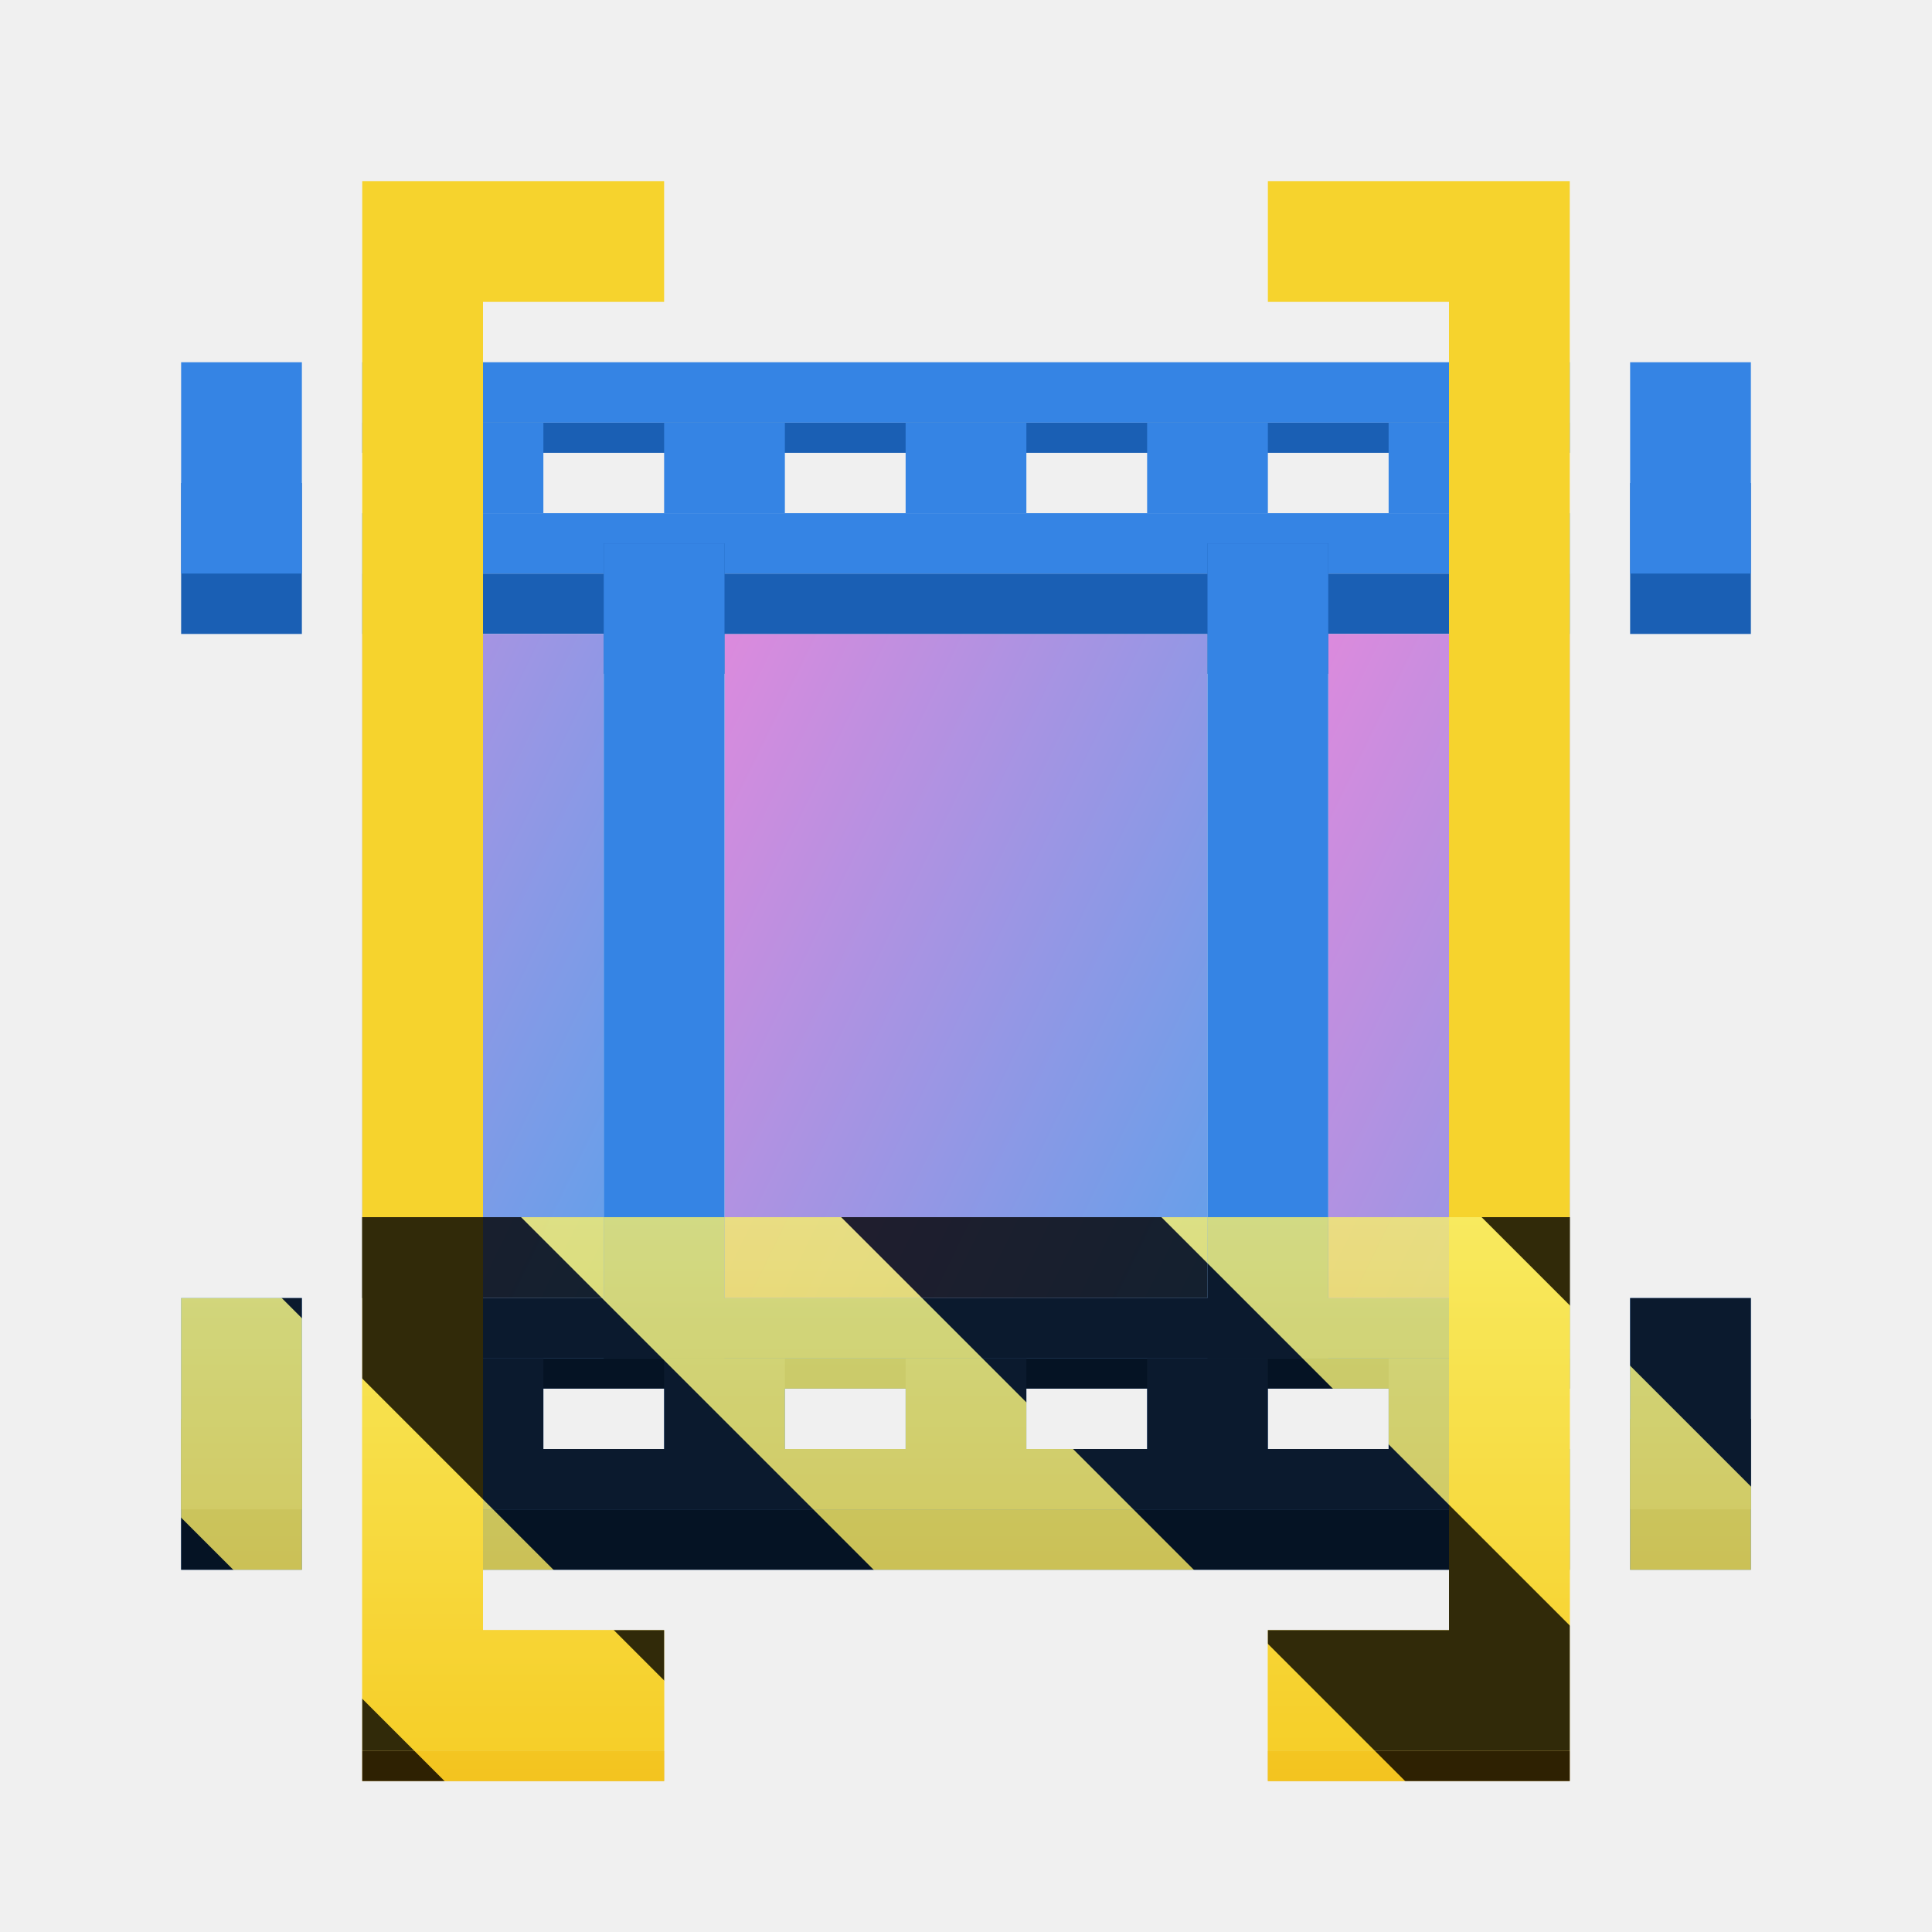
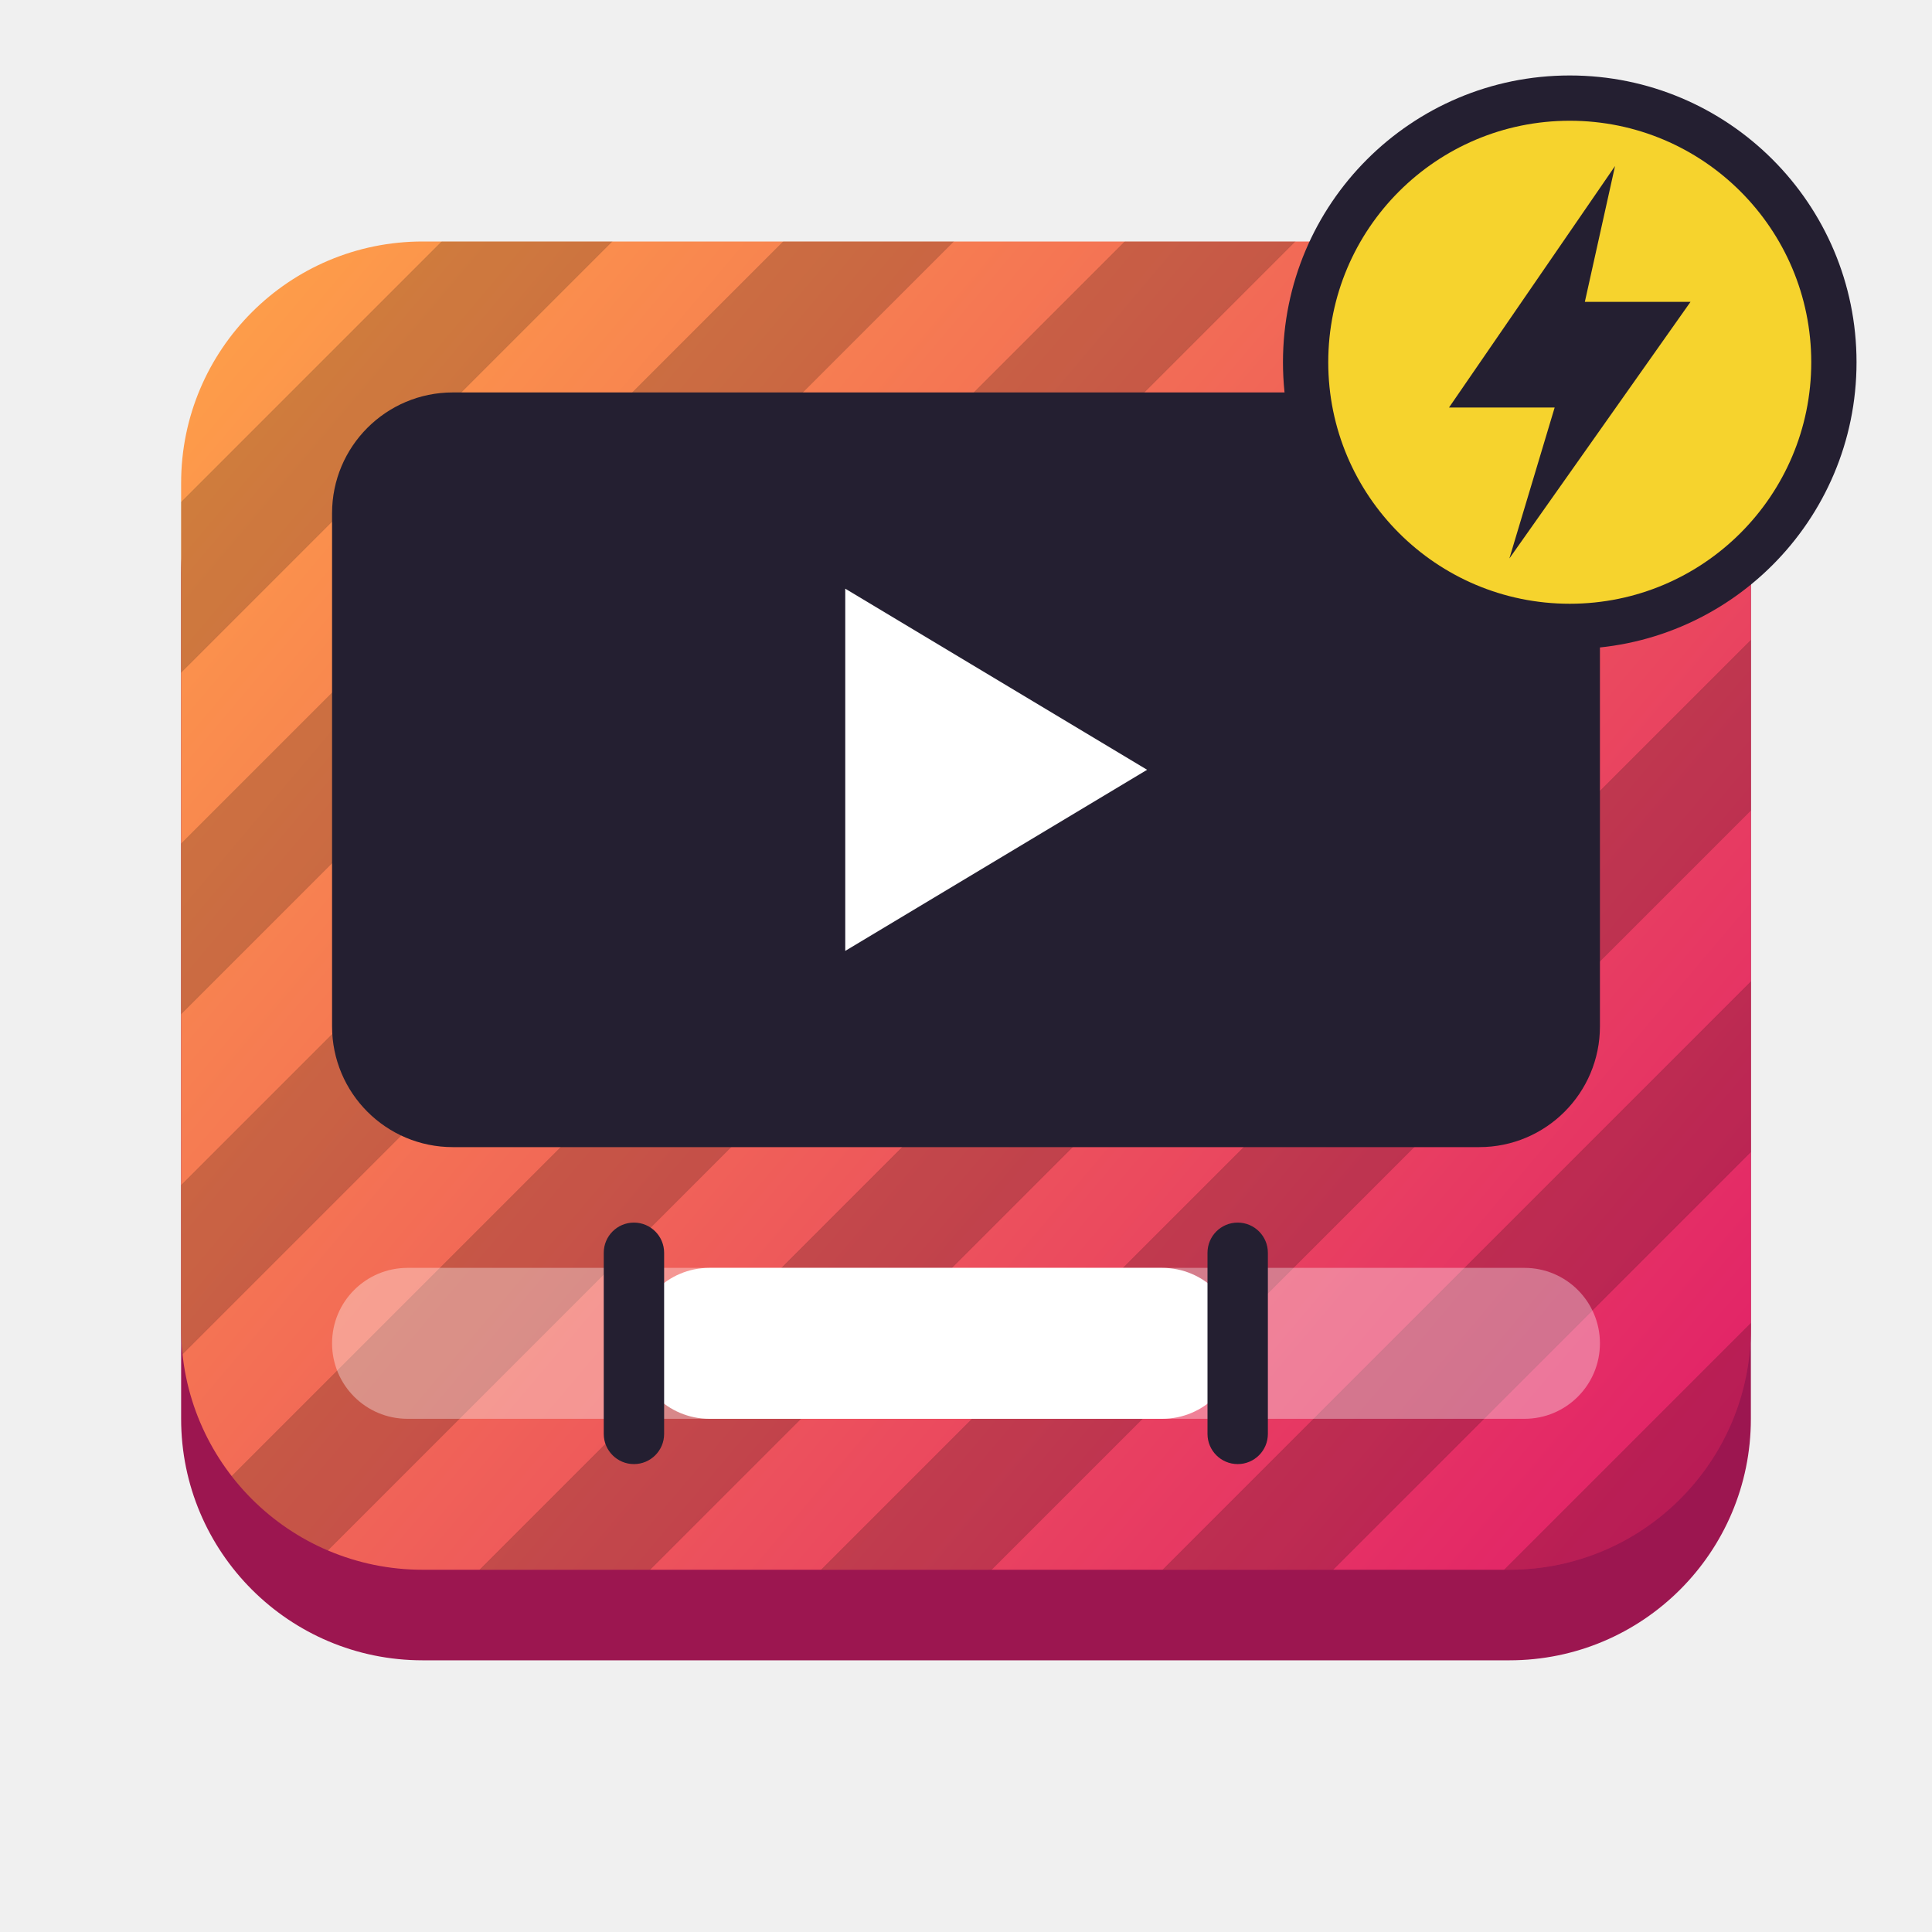
- <svg xmlns="http://www.w3.org/2000/svg" xmlns:xlink="http://www.w3.org/1999/xlink" width="128px" height="128px" viewBox="0 0 128 128" version="1.1">
+ <svg xmlns="http://www.w3.org/2000/svg" width="128" height="128" viewBox="0 0 128 128">
  <defs>
-     <linearGradient id="linear0" gradientUnits="userSpaceOnUse" x1="-424.458" y1="195.078" x2="-340.458" y2="263.828" gradientTransform="matrix(0.380952,0,0,0.64,209.6982,-82.84987)">
-       <stop offset="0" style="stop-color:rgb(86.275%,54.118%,86.667%);stop-opacity:1;" />
-       <stop offset="1" style="stop-color:rgb(38.431%,62.745%,91.765%);stop-opacity:1;" />
+     <linearGradient id="face" x1="12" y1="16" x2="116" y2="104" gradientUnits="userSpaceOnUse">
+       <stop offset="0" stop-color="#ffa348" />
+       <stop offset="1" stop-color="#e01b6a" />
    </linearGradient>
-     <clipPath id="clip1">
-       <path d="M 24 42 L 40 42 L 40 86 L 24 86 Z M 24 42 " />
+     <clipPath id="card">
+       <rect x="12" y="16" width="104" height="88" rx="16" />
    </clipPath>
-     <clipPath id="clip2">
-       <path d="M 24 42 L 40 42 C 40 42 40 42.93 40 44.078 L 40 83.922 C 40 85.07 40 86 40 86 L 24 86 C 24 86 24 85.07 24 83.922 L 24 44.078 C 24 42.93 24 42 24 42 Z M 24 42 " />
-     </clipPath>
-     <linearGradient id="linear1" gradientUnits="userSpaceOnUse" x1="-424.458" y1="195.078" x2="-340.458" y2="263.828" gradientTransform="matrix(0.380952,0,0,0.64,169.6982,-82.84987)">
-       <stop offset="0" style="stop-color:rgb(86.275%,54.118%,86.667%);stop-opacity:1;" />
-       <stop offset="1" style="stop-color:rgb(38.431%,62.745%,91.765%);stop-opacity:1;" />
-     </linearGradient>
-     <clipPath id="clip3">
-       <path d="M 88 42 L 104 42 L 104 86 L 88 86 Z M 88 42 " />
-     </clipPath>
-     <clipPath id="clip4">
-       <path d="M 88 42 L 104 42 C 104 42 104 42.93 104 44.078 L 104 83.922 C 104 85.07 104 86 104 86 L 88 86 C 88 86 88 85.07 88 83.922 L 88 44.078 C 88 42.93 88 42 88 42 Z M 88 42 " />
-     </clipPath>
-     <linearGradient id="linear2" gradientUnits="userSpaceOnUse" x1="-424.458" y1="195.078" x2="-340.458" y2="263.828" gradientTransform="matrix(0.380952,0,0,0.64,249.6982,-82.84987)">
-       <stop offset="0" style="stop-color:rgb(86.275%,54.118%,86.667%);stop-opacity:1;" />
-       <stop offset="1" style="stop-color:rgb(38.431%,62.745%,91.765%);stop-opacity:1;" />
-     </linearGradient>
-     <linearGradient id="linear3" gradientUnits="userSpaceOnUse" x1="-424.458" y1="195.078" x2="-340.458" y2="263.828" gradientTransform="matrix(0.380952,0,0,0.64,209.6982,-82.84987)">
-       <stop offset="0" style="stop-color:rgb(86.275%,54.118%,86.667%);stop-opacity:1;" />
-       <stop offset="1" style="stop-color:rgb(38.431%,62.745%,91.765%);stop-opacity:1;" />
-     </linearGradient>
-     <clipPath id="clip7">
-       <path d="M 24 42 L 40 42 L 40 86 L 24 86 Z M 24 42 " />
-     </clipPath>
-     <clipPath id="clip8">
-       <path d="M 24 42 L 40 42 C 40 42 40 42.93 40 44.078 L 40 83.922 C 40 85.07 40 86 40 86 L 24 86 C 24 86 24 85.07 24 83.922 L 24 44.078 C 24 42.93 24 42 24 42 Z M 24 42 " />
-     </clipPath>
-     <linearGradient id="linear4" gradientUnits="userSpaceOnUse" x1="-424.458" y1="195.078" x2="-340.458" y2="263.828" gradientTransform="matrix(0.380952,0,0,0.64,169.6982,-82.84987)">
-       <stop offset="0" style="stop-color:rgb(86.275%,54.118%,86.667%);stop-opacity:1;" />
-       <stop offset="1" style="stop-color:rgb(38.431%,62.745%,91.765%);stop-opacity:1;" />
-     </linearGradient>
-     <clipPath id="clip9">
-       <path d="M 88 42 L 104 42 L 104 86 L 88 86 Z M 88 42 " />
-     </clipPath>
-     <clipPath id="clip10">
-       <path d="M 88 42 L 104 42 C 104 42 104 42.93 104 44.078 L 104 83.922 C 104 85.07 104 86 104 86 L 88 86 C 88 86 88 85.07 88 83.922 L 88 44.078 C 88 42.93 88 42 88 42 Z M 88 42 " />
-     </clipPath>
-     <linearGradient id="linear5" gradientUnits="userSpaceOnUse" x1="-424.458" y1="195.078" x2="-340.458" y2="263.828" gradientTransform="matrix(0.380952,0,0,0.64,249.6982,-82.84987)">
-       <stop offset="0" style="stop-color:rgb(86.275%,54.118%,86.667%);stop-opacity:1;" />
-       <stop offset="1" style="stop-color:rgb(38.431%,62.745%,91.765%);stop-opacity:1;" />
-     </linearGradient>
-     <clipPath id="clip6">
-       <rect x="0" y="0" width="128" height="128" />
-     </clipPath>
-     <g id="surface12196" clip-path="url(#clip6)">
-       <path style=" stroke:none;fill-rule:nonzero;fill:url(#linear3);" d="M 48 42 L 80 42 C 80 42 80 42.93 80 44.078 L 80 83.922 C 80 85.07 80 86 80 86 L 48 86 C 48 86 48 85.07 48 83.922 L 48 44.078 C 48 42.93 48 42 48 42 Z M 48 42 " />
-       <path style=" stroke:none;fill-rule:nonzero;fill:rgb(10.196%,37.255%,70.588%);fill-opacity:1;" d="M 24 28 L 104 28 C 104 28 104 28.406 104 28.906 L 104 29.094 C 104 29.594 104 30 104 30 L 24 30 C 24 30 24 29.594 24 29.094 L 24 28.906 C 24 28.406 24 28 24 28 Z M 24 28 " />
-       <path style=" stroke:none;fill-rule:nonzero;fill:rgb(20.784%,51.765%,89.412%);fill-opacity:1;" d="M 24 24 L 104 24 C 104 24 104 24.895 104 26 C 104 27.105 104 28 104 28 L 24 28 C 24 28 24 27.105 24 26 C 24 24.895 24 24 24 24 Z M 24 24 " />
-       <path style=" stroke:none;fill-rule:nonzero;fill:rgb(10.196%,37.255%,70.588%);fill-opacity:1;" d="M 25 90 L 104 90 C 104 90 104 90.449 104 91 C 104 91.551 104 92 104 92 L 25 92 C 25 92 25 91.551 25 91 C 25 90.449 25 90 25 90 Z M 25 90 " />
-       <path style=" stroke:none;fill-rule:nonzero;fill:rgb(20.784%,51.765%,89.412%);fill-opacity:1;" d="M 26 86 L 104 86 C 104 86 104 86.449 104 87 L 104 89 C 104 89.551 104 90 104 90 L 26 90 C 26 90 26 89.551 26 89 L 26 87 C 26 86.449 26 86 26 86 Z M 26 86 " />
-       <path style=" stroke:none;fill-rule:nonzero;fill:rgb(10.196%,37.255%,70.588%);fill-opacity:1;" d="M 25 100 L 104 100 C 104 100 104 100.895 104 102 C 104 103.105 104 104 104 104 L 25 104 C 25 104 25 103.105 25 102 C 25 100.895 25 100 25 100 Z M 25 100 " />
-       <path style=" stroke:none;fill-rule:nonzero;fill:rgb(20.784%,51.765%,89.412%);fill-opacity:1;" d="M 26 96 L 104 96 C 104 96 104 96.449 104 97 L 104 99 C 104 99.551 104 100 104 100 L 26 100 C 26 100 26 99.551 26 99 L 26 97 C 26 96.449 26 96 26 96 Z M 26 96 " />
-       <path style=" stroke:none;fill-rule:nonzero;fill:rgb(10.196%,37.255%,70.588%);fill-opacity:1;" d="M 24 38 L 104 38 C 104 38 104 38.406 104 38.906 L 104 41.094 C 104 41.594 104 42 104 42 L 24 42 C 24 42 24 41.594 24 41.094 L 24 38.906 C 24 38.406 24 38 24 38 Z M 24 38 " />
-       <path style=" stroke:none;fill-rule:nonzero;fill:rgb(20.784%,51.765%,89.412%);fill-opacity:1;" d="M 24 34 L 104 34 C 104 34 104 34.895 104 36 C 104 37.105 104 38 104 38 L 24 38 C 24 38 24 37.105 24 36 C 24 34.895 24 34 24 34 Z M 24 34 " />
-       <g clip-path="url(#clip7)" clip-rule="nonzero">
-         <g clip-path="url(#clip8)" clip-rule="nonzero">
-           <path style=" stroke:none;fill-rule:nonzero;fill:url(#linear4);" d="M 8 42 L 40 42 C 40 42 40 42.93 40 44.078 L 40 83.922 C 40 85.07 40 86 40 86 L 8 86 C 8 86 8 85.07 8 83.922 L 8 44.078 C 8 42.93 8 42 8 42 Z M 8 42 " />
-         </g>
-       </g>
-       <path style="fill:none;stroke-width:8;stroke-linecap:butt;stroke-linejoin:miter;stroke:rgb(96.471%,82.745%,17.647%);stroke-opacity:1;stroke-miterlimit:4;" d="M 44 188 L 28 188 L 28 284 L 44 284 " transform="matrix(1,0,0,1,0,-172)" />
-       <g clip-path="url(#clip9)" clip-rule="nonzero">
-         <g clip-path="url(#clip10)" clip-rule="nonzero">
-           <path style=" stroke:none;fill-rule:nonzero;fill:url(#linear5);" d="M 88 42 L 120 42 C 120 42 120 42.93 120 44.078 L 120 83.922 C 120 85.07 120 86 120 86 L 88 86 C 88 86 88 85.07 88 83.922 L 88 44.078 C 88 42.93 88 42 88 42 Z M 88 42 " />
-         </g>
-       </g>
-       <path style="fill:none;stroke-width:8;stroke-linecap:butt;stroke-linejoin:miter;stroke:rgb(96.471%,82.745%,17.647%);stroke-opacity:1;stroke-miterlimit:4;" d="M 84 188 L 100 188 L 100 284 L 84 284 " transform="matrix(1,0,0,1,0,-172)" />
-       <path style=" stroke:none;fill-rule:nonzero;fill:rgb(10.196%,37.255%,70.588%);fill-opacity:1;" d="M 40 36 L 48 36 C 48 36 48 37.691 48 39.781 L 48 40.859 C 48 42.949 48 44.641 48 44.641 L 40 44.641 C 40 44.641 40 42.949 40 40.859 L 40 39.781 C 40 37.691 40 36 40 36 Z M 40 36 " />
-       <path style=" stroke:none;fill-rule:nonzero;fill:rgb(20.784%,51.765%,89.412%);fill-opacity:1;" d="M 40 36 L 48 36 C 48 36 48 37.141 48 38.551 L 48 87.449 C 48 88.859 48 90 48 90 L 40 90 C 40 90 40 88.859 40 87.449 L 40 38.551 C 40 37.141 40 36 40 36 Z M 40 36 " />
-       <path style=" stroke:none;fill-rule:nonzero;fill:rgb(10.196%,37.255%,70.588%);fill-opacity:1;" d="M 80 36 L 88 36 C 88 36 88 37.691 88 39.781 L 88 40.859 C 88 42.949 88 44.641 88 44.641 L 80 44.641 C 80 44.641 80 42.949 80 40.859 L 80 39.781 C 80 37.691 80 36 80 36 Z M 80 36 " />
-       <path style=" stroke:none;fill-rule:nonzero;fill:rgb(20.784%,51.765%,89.412%);fill-opacity:1;" d="M 80 36 L 88 36 C 88 36 88 37.141 88 38.551 L 88 87.449 C 88 88.859 88 90 88 90 L 80 90 C 80 90 80 88.859 80 87.449 L 80 38.551 C 80 37.141 80 36 80 36 Z M 80 36 " />
-       <path style=" stroke:none;fill-rule:nonzero;fill:rgb(10.196%,37.255%,70.588%);fill-opacity:1;" d="M 108 94 L 116 94 C 116 94 116 95.117 116 96.496 L 116 101.504 C 116 102.883 116 104 116 104 L 108 104 C 108 104 108 102.883 108 101.504 L 108 96.496 C 108 95.117 108 94 108 94 Z M 108 94 " />
-       <path style=" stroke:none;fill-rule:nonzero;fill:rgb(20.784%,51.765%,89.412%);fill-opacity:1;" d="M 108 86 L 116 86 L 116 100 L 108 100 Z M 108 86 " />
-       <path style=" stroke:none;fill-rule:nonzero;fill:rgb(89.804%,64.706%,3.922%);fill-opacity:1;" d="M 24 116 L 44 116 L 44 118 L 24 118 Z M 24 116 " />
-       <path style=" stroke:none;fill-rule:nonzero;fill:rgb(89.804%,64.706%,3.922%);fill-opacity:1;" d="M 84 116 L 104 116 L 104 118 L 84 118 Z M 84 116 " />
-       <path style=" stroke:none;fill-rule:nonzero;fill:rgb(10.196%,37.255%,70.588%);fill-opacity:1;" d="M 32 28 L 36 28 C 36 28 36 28.188 36 28.422 L 36 28.539 C 36 28.773 36 28.961 36 28.961 L 32 28.961 C 32 28.961 32 28.773 32 28.539 L 32 28.422 C 32 28.188 32 28 32 28 Z M 32 28 " />
-       <path style=" stroke:none;fill-rule:nonzero;fill:rgb(20.784%,51.765%,89.412%);fill-opacity:1;" d="M 32 28 L 36 28 C 36 28 36 28.125 36 28.285 L 36 33.715 C 36 33.875 36 34 36 34 L 32 34 C 32 34 32 33.875 32 33.715 L 32 28.285 C 32 28.125 32 28 32 28 Z M 32 28 " />
-       <path style=" stroke:none;fill-rule:nonzero;fill:rgb(10.196%,37.255%,70.588%);fill-opacity:1;" d="M 44 28 L 52 28 C 52 28 52 28.188 52 28.422 L 52 28.539 C 52 28.773 52 28.961 52 28.961 L 44 28.961 C 44 28.961 44 28.773 44 28.539 L 44 28.422 C 44 28.188 44 28 44 28 Z M 44 28 " />
-       <path style=" stroke:none;fill-rule:nonzero;fill:rgb(20.784%,51.765%,89.412%);fill-opacity:1;" d="M 44 28 L 52 28 C 52 28 52 28.125 52 28.285 L 52 33.715 C 52 33.875 52 34 52 34 L 44 34 C 44 34 44 33.875 44 33.715 L 44 28.285 C 44 28.125 44 28 44 28 Z M 44 28 " />
-       <path style=" stroke:none;fill-rule:nonzero;fill:rgb(10.196%,37.255%,70.588%);fill-opacity:1;" d="M 60 28 L 68 28 C 68 28 68 28.188 68 28.422 L 68 28.539 C 68 28.773 68 28.961 68 28.961 L 60 28.961 C 60 28.961 60 28.773 60 28.539 L 60 28.422 C 60 28.188 60 28 60 28 Z M 60 28 " />
-       <path style=" stroke:none;fill-rule:nonzero;fill:rgb(20.784%,51.765%,89.412%);fill-opacity:1;" d="M 60 28 L 68 28 C 68 28 68 28.125 68 28.285 L 68 33.715 C 68 33.875 68 34 68 34 L 60 34 C 60 34 60 33.875 60 33.715 L 60 28.285 C 60 28.125 60 28 60 28 Z M 60 28 " />
-       <path style=" stroke:none;fill-rule:nonzero;fill:rgb(10.196%,37.255%,70.588%);fill-opacity:1;" d="M 76 28 L 84 28 C 84 28 84 28.188 84 28.422 L 84 28.539 C 84 28.773 84 28.961 84 28.961 L 76 28.961 C 76 28.961 76 28.773 76 28.539 L 76 28.422 C 76 28.188 76 28 76 28 Z M 76 28 " />
-       <path style=" stroke:none;fill-rule:nonzero;fill:rgb(20.784%,51.765%,89.412%);fill-opacity:1;" d="M 76 28 L 84 28 C 84 28 84 28.125 84 28.285 L 84 33.715 C 84 33.875 84 34 84 34 L 76 34 C 76 34 76 33.875 76 33.715 L 76 28.285 C 76 28.125 76 28 76 28 Z M 76 28 " />
-       <path style=" stroke:none;fill-rule:nonzero;fill:rgb(10.196%,37.255%,70.588%);fill-opacity:1;" d="M 92 28 L 96 28 C 96 28 96 28.188 96 28.422 L 96 28.539 C 96 28.773 96 28.961 96 28.961 L 92 28.961 C 92 28.961 92 28.773 92 28.539 L 92 28.422 C 92 28.188 92 28 92 28 Z M 92 28 " />
-       <path style=" stroke:none;fill-rule:nonzero;fill:rgb(20.784%,51.765%,89.412%);fill-opacity:1;" d="M 92 28 L 96 28 C 96 28 96 28.125 96 28.285 L 96 33.715 C 96 33.875 96 34 96 34 L 92 34 C 92 34 92 33.875 92 33.715 L 92 28.285 C 92 28.125 92 28 92 28 Z M 92 28 " />
-       <path style=" stroke:none;fill-rule:nonzero;fill:rgb(10.196%,37.255%,70.588%);fill-opacity:1;" d="M 32 90 L 36 90 C 36 90 36 90.188 36 90.422 L 36 90.539 C 36 90.773 36 90.961 36 90.961 L 32 90.961 C 32 90.961 32 90.773 32 90.539 L 32 90.422 C 32 90.188 32 90 32 90 Z M 32 90 " />
-       <path style=" stroke:none;fill-rule:nonzero;fill:rgb(20.784%,51.765%,89.412%);fill-opacity:1;" d="M 32 90 L 36 90 C 36 90 36 90.125 36 90.285 L 36 95.715 C 36 95.875 36 96 36 96 L 32 96 C 32 96 32 95.875 32 95.715 L 32 90.285 C 32 90.125 32 90 32 90 Z M 32 90 " />
-       <path style=" stroke:none;fill-rule:nonzero;fill:rgb(10.196%,37.255%,70.588%);fill-opacity:1;" d="M 44 90 L 52 90 C 52 90 52 90.188 52 90.422 L 52 90.539 C 52 90.773 52 90.961 52 90.961 L 44 90.961 C 44 90.961 44 90.773 44 90.539 L 44 90.422 C 44 90.188 44 90 44 90 Z M 44 90 " />
-       <path style=" stroke:none;fill-rule:nonzero;fill:rgb(20.784%,51.765%,89.412%);fill-opacity:1;" d="M 44 90 L 52 90 C 52 90 52 90.125 52 90.285 L 52 95.715 C 52 95.875 52 96 52 96 L 44 96 C 44 96 44 95.875 44 95.715 L 44 90.285 C 44 90.125 44 90 44 90 Z M 44 90 " />
-       <path style=" stroke:none;fill-rule:nonzero;fill:rgb(10.196%,37.255%,70.588%);fill-opacity:1;" d="M 60 90 L 68 90 C 68 90 68 90.188 68 90.422 L 68 90.539 C 68 90.773 68 90.961 68 90.961 L 60 90.961 C 60 90.961 60 90.773 60 90.539 L 60 90.422 C 60 90.188 60 90 60 90 Z M 60 90 " />
-       <path style=" stroke:none;fill-rule:nonzero;fill:rgb(20.784%,51.765%,89.412%);fill-opacity:1;" d="M 60 90 L 68 90 C 68 90 68 90.125 68 90.285 L 68 95.715 C 68 95.875 68 96 68 96 L 60 96 C 60 96 60 95.875 60 95.715 L 60 90.285 C 60 90.125 60 90 60 90 Z M 60 90 " />
-       <path style=" stroke:none;fill-rule:nonzero;fill:rgb(10.196%,37.255%,70.588%);fill-opacity:1;" d="M 76 90 L 84 90 C 84 90 84 90.188 84 90.422 L 84 90.539 C 84 90.773 84 90.961 84 90.961 L 76 90.961 C 76 90.961 76 90.773 76 90.539 L 76 90.422 C 76 90.188 76 90 76 90 Z M 76 90 " />
-       <path style=" stroke:none;fill-rule:nonzero;fill:rgb(20.784%,51.765%,89.412%);fill-opacity:1;" d="M 76 90 L 84 90 C 84 90 84 90.125 84 90.285 L 84 95.715 C 84 95.875 84 96 84 96 L 76 96 C 76 96 76 95.875 76 95.715 L 76 90.285 C 76 90.125 76 90 76 90 Z M 76 90 " />
-       <path style=" stroke:none;fill-rule:nonzero;fill:rgb(10.196%,37.255%,70.588%);fill-opacity:1;" d="M 92 90 L 96 90 C 96 90 96 90.188 96 90.422 L 96 90.539 C 96 90.773 96 90.961 96 90.961 L 92 90.961 C 92 90.961 92 90.773 92 90.539 L 92 90.422 C 92 90.188 92 90 92 90 Z M 92 90 " />
-       <path style=" stroke:none;fill-rule:nonzero;fill:rgb(20.784%,51.765%,89.412%);fill-opacity:1;" d="M 92 90 L 96 90 C 96 90 96 90.125 96 90.285 L 96 95.715 C 96 95.875 96 96 96 96 L 92 96 C 92 96 92 95.875 92 95.715 L 92 90.285 C 92 90.125 92 90 92 90 Z M 92 90 " />
-       <path style=" stroke:none;fill-rule:nonzero;fill:rgb(10.196%,37.255%,70.588%);fill-opacity:1;" d="M 108 32 L 116 32 C 116 32 116 33.117 116 34.496 L 116 39.504 C 116 40.883 116 42 116 42 L 108 42 C 108 42 108 40.883 108 39.504 L 108 34.496 C 108 33.117 108 32 108 32 Z M 108 32 " />
-       <path style=" stroke:none;fill-rule:nonzero;fill:rgb(20.784%,51.765%,89.412%);fill-opacity:1;" d="M 108 24 L 116 24 L 116 38 L 108 38 Z M 108 24 " />
-       <path style=" stroke:none;fill-rule:nonzero;fill:rgb(10.196%,37.255%,70.588%);fill-opacity:1;" d="M 12 94 L 20 94 C 20 94 20 95.117 20 96.496 L 20 101.504 C 20 102.883 20 104 20 104 L 12 104 C 12 104 12 102.883 12 101.504 L 12 96.496 C 12 95.117 12 94 12 94 Z M 12 94 " />
-       <path style=" stroke:none;fill-rule:nonzero;fill:rgb(20.784%,51.765%,89.412%);fill-opacity:1;" d="M 12 86 L 20 86 L 20 100 L 12 100 Z M 12 86 " />
-       <path style=" stroke:none;fill-rule:nonzero;fill:rgb(10.196%,37.255%,70.588%);fill-opacity:1;" d="M 12 32 L 20 32 C 20 32 20 33.117 20 34.496 L 20 39.504 C 20 40.883 20 42 20 42 L 12 42 C 12 42 12 40.883 12 39.504 L 12 34.496 C 12 33.117 12 32 12 32 Z M 12 32 " />
-       <path style=" stroke:none;fill-rule:nonzero;fill:rgb(20.784%,51.765%,89.412%);fill-opacity:1;" d="M 12 24 L 20 24 L 20 38 L 12 38 Z M 12 24 " />
-     </g>
-     <clipPath id="clip5">
-       <rect x="0" y="0" width="128" height="128" />
-     </clipPath>
-     <filter id="alpha" filterUnits="objectBoundingBox" x="0%" y="0%" width="100%" height="100%">
-       <feColorMatrix type="matrix" in="SourceGraphic" values="0 0 0 0 1 0 0 0 0 1 0 0 0 0 1 0 0 0 1 0" />
-     </filter>
-     <g id="surface12199" clip-path="url(#clip5)" filter="url(#alpha)">
-       <use xlink:href="#surface12196" />
-     </g>
-     <mask id="mask0">
-       <use xlink:href="#surface12199" />
-     </mask>
-     <mask id="mask1">
-       <g filter="url(#alpha)">
-         <rect x="0" y="0" width="128" height="128" style="fill:rgb(0%,0%,0%);fill-opacity:0.8;stroke:none;" />
-       </g>
-     </mask>
-     <linearGradient id="linear6" gradientUnits="userSpaceOnUse" x1="300" y1="235" x2="428" y2="235" gradientTransform="matrix(0.000000000000000023,0.37,-0.98462,0.00000000000000006,295.385,-30.36)">
-       <stop offset="0" style="stop-color:rgb(97.647%,94.118%,41.961%);stop-opacity:1;" />
-       <stop offset="1" style="stop-color:rgb(96.078%,76.078%,6.667%);stop-opacity:1;" />
-     </linearGradient>
-     <clipPath id="clip12">
-       <rect x="0" y="0" width="128" height="128" />
-     </clipPath>
-     <g id="surface12193" clip-path="url(#clip12)">
-       <path style=" stroke:none;fill-rule:nonzero;fill:url(#linear6);" d="M 128 80.641 L 128 128 L 0 128 L 0 80.641 Z M 128 80.641 " />
-       <path style=" stroke:none;fill-rule:nonzero;fill:rgb(0%,0%,0%);fill-opacity:1;" d="M 13.309 80.641 L 60.664 128 L 81.879 128 L 34.52 80.641 Z M 55.73 80.641 L 103.094 128 L 124.309 128 L 76.945 80.641 Z M 98.16 80.641 L 128 110.48 L 128 89.27 L 119.371 80.641 Z M 0 88.547 L 0 109.762 L 18.238 128 L 39.453 128 Z M 0 88.547 " />
-     </g>
-     <clipPath id="clip11">
-       <rect x="0" y="0" width="128" height="128" />
-     </clipPath>
-     <g id="surface12198" clip-path="url(#clip11)">
-       <use xlink:href="#surface12193" mask="url(#mask1)" />
-     </g>
+     <pattern id="stripes" width="16" height="16" patternUnits="userSpaceOnUse" patternTransform="rotate(45)">
+       <rect width="8" height="16" fill="#000" fill-opacity="0.18" />
+     </pattern>
  </defs>
-   <g id="surface12166">
-     <path style=" stroke:none;fill-rule:nonzero;fill:url(#linear0);" d="M 48 42 L 80 42 C 80 42 80 42.93 80 44.078 L 80 83.922 C 80 85.07 80 86 80 86 L 48 86 C 48 86 48 85.07 48 83.922 L 48 44.078 C 48 42.93 48 42 48 42 Z M 48 42 " />
-     <path style=" stroke:none;fill-rule:nonzero;fill:rgb(10.196%,37.255%,70.588%);fill-opacity:1;" d="M 24 28 L 104 28 C 104 28 104 28.406 104 28.906 L 104 29.094 C 104 29.594 104 30 104 30 L 24 30 C 24 30 24 29.594 24 29.094 L 24 28.906 C 24 28.406 24 28 24 28 Z M 24 28 " />
-     <path style=" stroke:none;fill-rule:nonzero;fill:rgb(20.784%,51.765%,89.412%);fill-opacity:1;" d="M 24 24 L 104 24 C 104 24 104 24.895 104 26 C 104 27.105 104 28 104 28 L 24 28 C 24 28 24 27.105 24 26 C 24 24.895 24 24 24 24 Z M 24 24 " />
-     <path style=" stroke:none;fill-rule:nonzero;fill:rgb(10.196%,37.255%,70.588%);fill-opacity:1;" d="M 25 90 L 104 90 C 104 90 104 90.449 104 91 C 104 91.551 104 92 104 92 L 25 92 C 25 92 25 91.551 25 91 C 25 90.449 25 90 25 90 Z M 25 90 " />
-     <path style=" stroke:none;fill-rule:nonzero;fill:rgb(20.784%,51.765%,89.412%);fill-opacity:1;" d="M 26 86 L 104 86 C 104 86 104 86.449 104 87 L 104 89 C 104 89.551 104 90 104 90 L 26 90 C 26 90 26 89.551 26 89 L 26 87 C 26 86.449 26 86 26 86 Z M 26 86 " />
-     <path style=" stroke:none;fill-rule:nonzero;fill:rgb(10.196%,37.255%,70.588%);fill-opacity:1;" d="M 25 100 L 104 100 C 104 100 104 100.895 104 102 C 104 103.105 104 104 104 104 L 25 104 C 25 104 25 103.105 25 102 C 25 100.895 25 100 25 100 Z M 25 100 " />
-     <path style=" stroke:none;fill-rule:nonzero;fill:rgb(20.784%,51.765%,89.412%);fill-opacity:1;" d="M 26 96 L 104 96 C 104 96 104 96.449 104 97 L 104 99 C 104 99.551 104 100 104 100 L 26 100 C 26 100 26 99.551 26 99 L 26 97 C 26 96.449 26 96 26 96 Z M 26 96 " />
-     <path style=" stroke:none;fill-rule:nonzero;fill:rgb(10.196%,37.255%,70.588%);fill-opacity:1;" d="M 24 38 L 104 38 C 104 38 104 38.406 104 38.906 L 104 41.094 C 104 41.594 104 42 104 42 L 24 42 C 24 42 24 41.594 24 41.094 L 24 38.906 C 24 38.406 24 38 24 38 Z M 24 38 " />
-     <path style=" stroke:none;fill-rule:nonzero;fill:rgb(20.784%,51.765%,89.412%);fill-opacity:1;" d="M 24 34 L 104 34 C 104 34 104 34.895 104 36 C 104 37.105 104 38 104 38 L 24 38 C 24 38 24 37.105 24 36 C 24 34.895 24 34 24 34 Z M 24 34 " />
-     <g clip-path="url(#clip1)" clip-rule="nonzero">
-       <g clip-path="url(#clip2)" clip-rule="nonzero">
-         <path style=" stroke:none;fill-rule:nonzero;fill:url(#linear1);" d="M 8 42 L 40 42 C 40 42 40 42.93 40 44.078 L 40 83.922 C 40 85.07 40 86 40 86 L 8 86 C 8 86 8 85.07 8 83.922 L 8 44.078 C 8 42.93 8 42 8 42 Z M 8 42 " />
-       </g>
-     </g>
-     <path style="fill:none;stroke-width:8;stroke-linecap:butt;stroke-linejoin:miter;stroke:rgb(96.471%,82.745%,17.647%);stroke-opacity:1;stroke-miterlimit:4;" d="M 44 188 L 28 188 L 28 284 L 44 284 " transform="matrix(1,0,0,1,0,-172)" />
-     <g clip-path="url(#clip3)" clip-rule="nonzero">
-       <g clip-path="url(#clip4)" clip-rule="nonzero">
-         <path style=" stroke:none;fill-rule:nonzero;fill:url(#linear2);" d="M 88 42 L 120 42 C 120 42 120 42.93 120 44.078 L 120 83.922 C 120 85.07 120 86 120 86 L 88 86 C 88 86 88 85.07 88 83.922 L 88 44.078 C 88 42.93 88 42 88 42 Z M 88 42 " />
-       </g>
-     </g>
-     <path style="fill:none;stroke-width:8;stroke-linecap:butt;stroke-linejoin:miter;stroke:rgb(96.471%,82.745%,17.647%);stroke-opacity:1;stroke-miterlimit:4;" d="M 84 188 L 100 188 L 100 284 L 84 284 " transform="matrix(1,0,0,1,0,-172)" />
-     <path style=" stroke:none;fill-rule:nonzero;fill:rgb(10.196%,37.255%,70.588%);fill-opacity:1;" d="M 40 36 L 48 36 C 48 36 48 37.691 48 39.781 L 48 40.859 C 48 42.949 48 44.641 48 44.641 L 40 44.641 C 40 44.641 40 42.949 40 40.859 L 40 39.781 C 40 37.691 40 36 40 36 Z M 40 36 " />
-     <path style=" stroke:none;fill-rule:nonzero;fill:rgb(20.784%,51.765%,89.412%);fill-opacity:1;" d="M 40 36 L 48 36 C 48 36 48 37.141 48 38.551 L 48 87.449 C 48 88.859 48 90 48 90 L 40 90 C 40 90 40 88.859 40 87.449 L 40 38.551 C 40 37.141 40 36 40 36 Z M 40 36 " />
-     <path style=" stroke:none;fill-rule:nonzero;fill:rgb(10.196%,37.255%,70.588%);fill-opacity:1;" d="M 80 36 L 88 36 C 88 36 88 37.691 88 39.781 L 88 40.859 C 88 42.949 88 44.641 88 44.641 L 80 44.641 C 80 44.641 80 42.949 80 40.859 L 80 39.781 C 80 37.691 80 36 80 36 Z M 80 36 " />
-     <path style=" stroke:none;fill-rule:nonzero;fill:rgb(20.784%,51.765%,89.412%);fill-opacity:1;" d="M 80 36 L 88 36 C 88 36 88 37.141 88 38.551 L 88 87.449 C 88 88.859 88 90 88 90 L 80 90 C 80 90 80 88.859 80 87.449 L 80 38.551 C 80 37.141 80 36 80 36 Z M 80 36 " />
-     <path style=" stroke:none;fill-rule:nonzero;fill:rgb(10.196%,37.255%,70.588%);fill-opacity:1;" d="M 108 94 L 116 94 C 116 94 116 95.117 116 96.496 L 116 101.504 C 116 102.883 116 104 116 104 L 108 104 C 108 104 108 102.883 108 101.504 L 108 96.496 C 108 95.117 108 94 108 94 Z M 108 94 " />
-     <path style=" stroke:none;fill-rule:nonzero;fill:rgb(20.784%,51.765%,89.412%);fill-opacity:1;" d="M 108 86 L 116 86 L 116 100 L 108 100 Z M 108 86 " />
-     <path style=" stroke:none;fill-rule:nonzero;fill:rgb(89.804%,64.706%,3.922%);fill-opacity:1;" d="M 24 116 L 44 116 L 44 118 L 24 118 Z M 24 116 " />
-     <path style=" stroke:none;fill-rule:nonzero;fill:rgb(89.804%,64.706%,3.922%);fill-opacity:1;" d="M 84 116 L 104 116 L 104 118 L 84 118 Z M 84 116 " />
-     <path style=" stroke:none;fill-rule:nonzero;fill:rgb(10.196%,37.255%,70.588%);fill-opacity:1;" d="M 32 28 L 36 28 C 36 28 36 28.188 36 28.422 L 36 28.539 C 36 28.773 36 28.961 36 28.961 L 32 28.961 C 32 28.961 32 28.773 32 28.539 L 32 28.422 C 32 28.188 32 28 32 28 Z M 32 28 " />
-     <path style=" stroke:none;fill-rule:nonzero;fill:rgb(20.784%,51.765%,89.412%);fill-opacity:1;" d="M 32 28 L 36 28 C 36 28 36 28.125 36 28.285 L 36 33.715 C 36 33.875 36 34 36 34 L 32 34 C 32 34 32 33.875 32 33.715 L 32 28.285 C 32 28.125 32 28 32 28 Z M 32 28 " />
-     <path style=" stroke:none;fill-rule:nonzero;fill:rgb(10.196%,37.255%,70.588%);fill-opacity:1;" d="M 44 28 L 52 28 C 52 28 52 28.188 52 28.422 L 52 28.539 C 52 28.773 52 28.961 52 28.961 L 44 28.961 C 44 28.961 44 28.773 44 28.539 L 44 28.422 C 44 28.188 44 28 44 28 Z M 44 28 " />
-     <path style=" stroke:none;fill-rule:nonzero;fill:rgb(20.784%,51.765%,89.412%);fill-opacity:1;" d="M 44 28 L 52 28 C 52 28 52 28.125 52 28.285 L 52 33.715 C 52 33.875 52 34 52 34 L 44 34 C 44 34 44 33.875 44 33.715 L 44 28.285 C 44 28.125 44 28 44 28 Z M 44 28 " />
-     <path style=" stroke:none;fill-rule:nonzero;fill:rgb(10.196%,37.255%,70.588%);fill-opacity:1;" d="M 60 28 L 68 28 C 68 28 68 28.188 68 28.422 L 68 28.539 C 68 28.773 68 28.961 68 28.961 L 60 28.961 C 60 28.961 60 28.773 60 28.539 L 60 28.422 C 60 28.188 60 28 60 28 Z M 60 28 " />
-     <path style=" stroke:none;fill-rule:nonzero;fill:rgb(20.784%,51.765%,89.412%);fill-opacity:1;" d="M 60 28 L 68 28 C 68 28 68 28.125 68 28.285 L 68 33.715 C 68 33.875 68 34 68 34 L 60 34 C 60 34 60 33.875 60 33.715 L 60 28.285 C 60 28.125 60 28 60 28 Z M 60 28 " />
-     <path style=" stroke:none;fill-rule:nonzero;fill:rgb(10.196%,37.255%,70.588%);fill-opacity:1;" d="M 76 28 L 84 28 C 84 28 84 28.188 84 28.422 L 84 28.539 C 84 28.773 84 28.961 84 28.961 L 76 28.961 C 76 28.961 76 28.773 76 28.539 L 76 28.422 C 76 28.188 76 28 76 28 Z M 76 28 " />
-     <path style=" stroke:none;fill-rule:nonzero;fill:rgb(20.784%,51.765%,89.412%);fill-opacity:1;" d="M 76 28 L 84 28 C 84 28 84 28.125 84 28.285 L 84 33.715 C 84 33.875 84 34 84 34 L 76 34 C 76 34 76 33.875 76 33.715 L 76 28.285 C 76 28.125 76 28 76 28 Z M 76 28 " />
-     <path style=" stroke:none;fill-rule:nonzero;fill:rgb(10.196%,37.255%,70.588%);fill-opacity:1;" d="M 92 28 L 96 28 C 96 28 96 28.188 96 28.422 L 96 28.539 C 96 28.773 96 28.961 96 28.961 L 92 28.961 C 92 28.961 92 28.773 92 28.539 L 92 28.422 C 92 28.188 92 28 92 28 Z M 92 28 " />
-     <path style=" stroke:none;fill-rule:nonzero;fill:rgb(20.784%,51.765%,89.412%);fill-opacity:1;" d="M 92 28 L 96 28 C 96 28 96 28.125 96 28.285 L 96 33.715 C 96 33.875 96 34 96 34 L 92 34 C 92 34 92 33.875 92 33.715 L 92 28.285 C 92 28.125 92 28 92 28 Z M 92 28 " />
-     <path style=" stroke:none;fill-rule:nonzero;fill:rgb(10.196%,37.255%,70.588%);fill-opacity:1;" d="M 32 90 L 36 90 C 36 90 36 90.188 36 90.422 L 36 90.539 C 36 90.773 36 90.961 36 90.961 L 32 90.961 C 32 90.961 32 90.773 32 90.539 L 32 90.422 C 32 90.188 32 90 32 90 Z M 32 90 " />
-     <path style=" stroke:none;fill-rule:nonzero;fill:rgb(20.784%,51.765%,89.412%);fill-opacity:1;" d="M 32 90 L 36 90 C 36 90 36 90.125 36 90.285 L 36 95.715 C 36 95.875 36 96 36 96 L 32 96 C 32 96 32 95.875 32 95.715 L 32 90.285 C 32 90.125 32 90 32 90 Z M 32 90 " />
-     <path style=" stroke:none;fill-rule:nonzero;fill:rgb(10.196%,37.255%,70.588%);fill-opacity:1;" d="M 44 90 L 52 90 C 52 90 52 90.188 52 90.422 L 52 90.539 C 52 90.773 52 90.961 52 90.961 L 44 90.961 C 44 90.961 44 90.773 44 90.539 L 44 90.422 C 44 90.188 44 90 44 90 Z M 44 90 " />
-     <path style=" stroke:none;fill-rule:nonzero;fill:rgb(20.784%,51.765%,89.412%);fill-opacity:1;" d="M 44 90 L 52 90 C 52 90 52 90.125 52 90.285 L 52 95.715 C 52 95.875 52 96 52 96 L 44 96 C 44 96 44 95.875 44 95.715 L 44 90.285 C 44 90.125 44 90 44 90 Z M 44 90 " />
-     <path style=" stroke:none;fill-rule:nonzero;fill:rgb(10.196%,37.255%,70.588%);fill-opacity:1;" d="M 60 90 L 68 90 C 68 90 68 90.188 68 90.422 L 68 90.539 C 68 90.773 68 90.961 68 90.961 L 60 90.961 C 60 90.961 60 90.773 60 90.539 L 60 90.422 C 60 90.188 60 90 60 90 Z M 60 90 " />
-     <path style=" stroke:none;fill-rule:nonzero;fill:rgb(20.784%,51.765%,89.412%);fill-opacity:1;" d="M 60 90 L 68 90 C 68 90 68 90.125 68 90.285 L 68 95.715 C 68 95.875 68 96 68 96 L 60 96 C 60 96 60 95.875 60 95.715 L 60 90.285 C 60 90.125 60 90 60 90 Z M 60 90 " />
-     <path style=" stroke:none;fill-rule:nonzero;fill:rgb(10.196%,37.255%,70.588%);fill-opacity:1;" d="M 76 90 L 84 90 C 84 90 84 90.188 84 90.422 L 84 90.539 C 84 90.773 84 90.961 84 90.961 L 76 90.961 C 76 90.961 76 90.773 76 90.539 L 76 90.422 C 76 90.188 76 90 76 90 Z M 76 90 " />
-     <path style=" stroke:none;fill-rule:nonzero;fill:rgb(20.784%,51.765%,89.412%);fill-opacity:1;" d="M 76 90 L 84 90 C 84 90 84 90.125 84 90.285 L 84 95.715 C 84 95.875 84 96 84 96 L 76 96 C 76 96 76 95.875 76 95.715 L 76 90.285 C 76 90.125 76 90 76 90 Z M 76 90 " />
-     <path style=" stroke:none;fill-rule:nonzero;fill:rgb(10.196%,37.255%,70.588%);fill-opacity:1;" d="M 92 90 L 96 90 C 96 90 96 90.188 96 90.422 L 96 90.539 C 96 90.773 96 90.961 96 90.961 L 92 90.961 C 92 90.961 92 90.773 92 90.539 L 92 90.422 C 92 90.188 92 90 92 90 Z M 92 90 " />
-     <path style=" stroke:none;fill-rule:nonzero;fill:rgb(20.784%,51.765%,89.412%);fill-opacity:1;" d="M 92 90 L 96 90 C 96 90 96 90.125 96 90.285 L 96 95.715 C 96 95.875 96 96 96 96 L 92 96 C 92 96 92 95.875 92 95.715 L 92 90.285 C 92 90.125 92 90 92 90 Z M 92 90 " />
-     <path style=" stroke:none;fill-rule:nonzero;fill:rgb(10.196%,37.255%,70.588%);fill-opacity:1;" d="M 108 32 L 116 32 C 116 32 116 33.117 116 34.496 L 116 39.504 C 116 40.883 116 42 116 42 L 108 42 C 108 42 108 40.883 108 39.504 L 108 34.496 C 108 33.117 108 32 108 32 Z M 108 32 " />
-     <path style=" stroke:none;fill-rule:nonzero;fill:rgb(20.784%,51.765%,89.412%);fill-opacity:1;" d="M 108 24 L 116 24 L 116 38 L 108 38 Z M 108 24 " />
-     <path style=" stroke:none;fill-rule:nonzero;fill:rgb(10.196%,37.255%,70.588%);fill-opacity:1;" d="M 12 94 L 20 94 C 20 94 20 95.117 20 96.496 L 20 101.504 C 20 102.883 20 104 20 104 L 12 104 C 12 104 12 102.883 12 101.504 L 12 96.496 C 12 95.117 12 94 12 94 Z M 12 94 " />
-     <path style=" stroke:none;fill-rule:nonzero;fill:rgb(20.784%,51.765%,89.412%);fill-opacity:1;" d="M 12 86 L 20 86 L 20 100 L 12 100 Z M 12 86 " />
-     <path style=" stroke:none;fill-rule:nonzero;fill:rgb(10.196%,37.255%,70.588%);fill-opacity:1;" d="M 12 32 L 20 32 C 20 32 20 33.117 20 34.496 L 20 39.504 C 20 40.883 20 42 20 42 L 12 42 C 12 42 12 40.883 12 39.504 L 12 34.496 C 12 33.117 12 32 12 32 Z M 12 32 " />
-     <path style=" stroke:none;fill-rule:nonzero;fill:rgb(20.784%,51.765%,89.412%);fill-opacity:1;" d="M 12 24 L 20 24 L 20 38 L 12 38 Z M 12 24 " />
-     <use xlink:href="#surface12198" mask="url(#mask0)" />
-   </g>
+   <rect x="12" y="22" width="104" height="88" rx="16" fill="#9c1650" />
+   <rect x="12" y="16" width="104" height="88" rx="16" fill="url(#face)" />
+   <rect x="12" y="16" width="104" height="88" rx="16" fill="url(#stripes)" clip-path="url(#card)" />
+   <rect x="22" y="26" width="84" height="50" rx="8" fill="#241f31" />
+   <path d="M 56 39 L 76 51 L 56 63 Z" fill="#ffffff" />
+   <rect x="22" y="84" width="84" height="10" rx="5" fill="#ffffff" fill-opacity="0.35" />
+   <rect x="42" y="84" width="40" height="10" rx="5" fill="#ffffff" />
+   <rect x="40" y="81" width="4" height="16" rx="2" fill="#241f31" />
+   <rect x="80" y="81" width="4" height="16" rx="2" fill="#241f31" />
+   <circle cx="104" cy="24" r="19" fill="#241f31" />
+   <circle cx="104" cy="24" r="16" fill="#f6d32d" />
+   <path d="M 107 11 L 96 27 L 103 27 L 100 37 L 112 20 L 105 20 Z" fill="#241f31" />
</svg>
